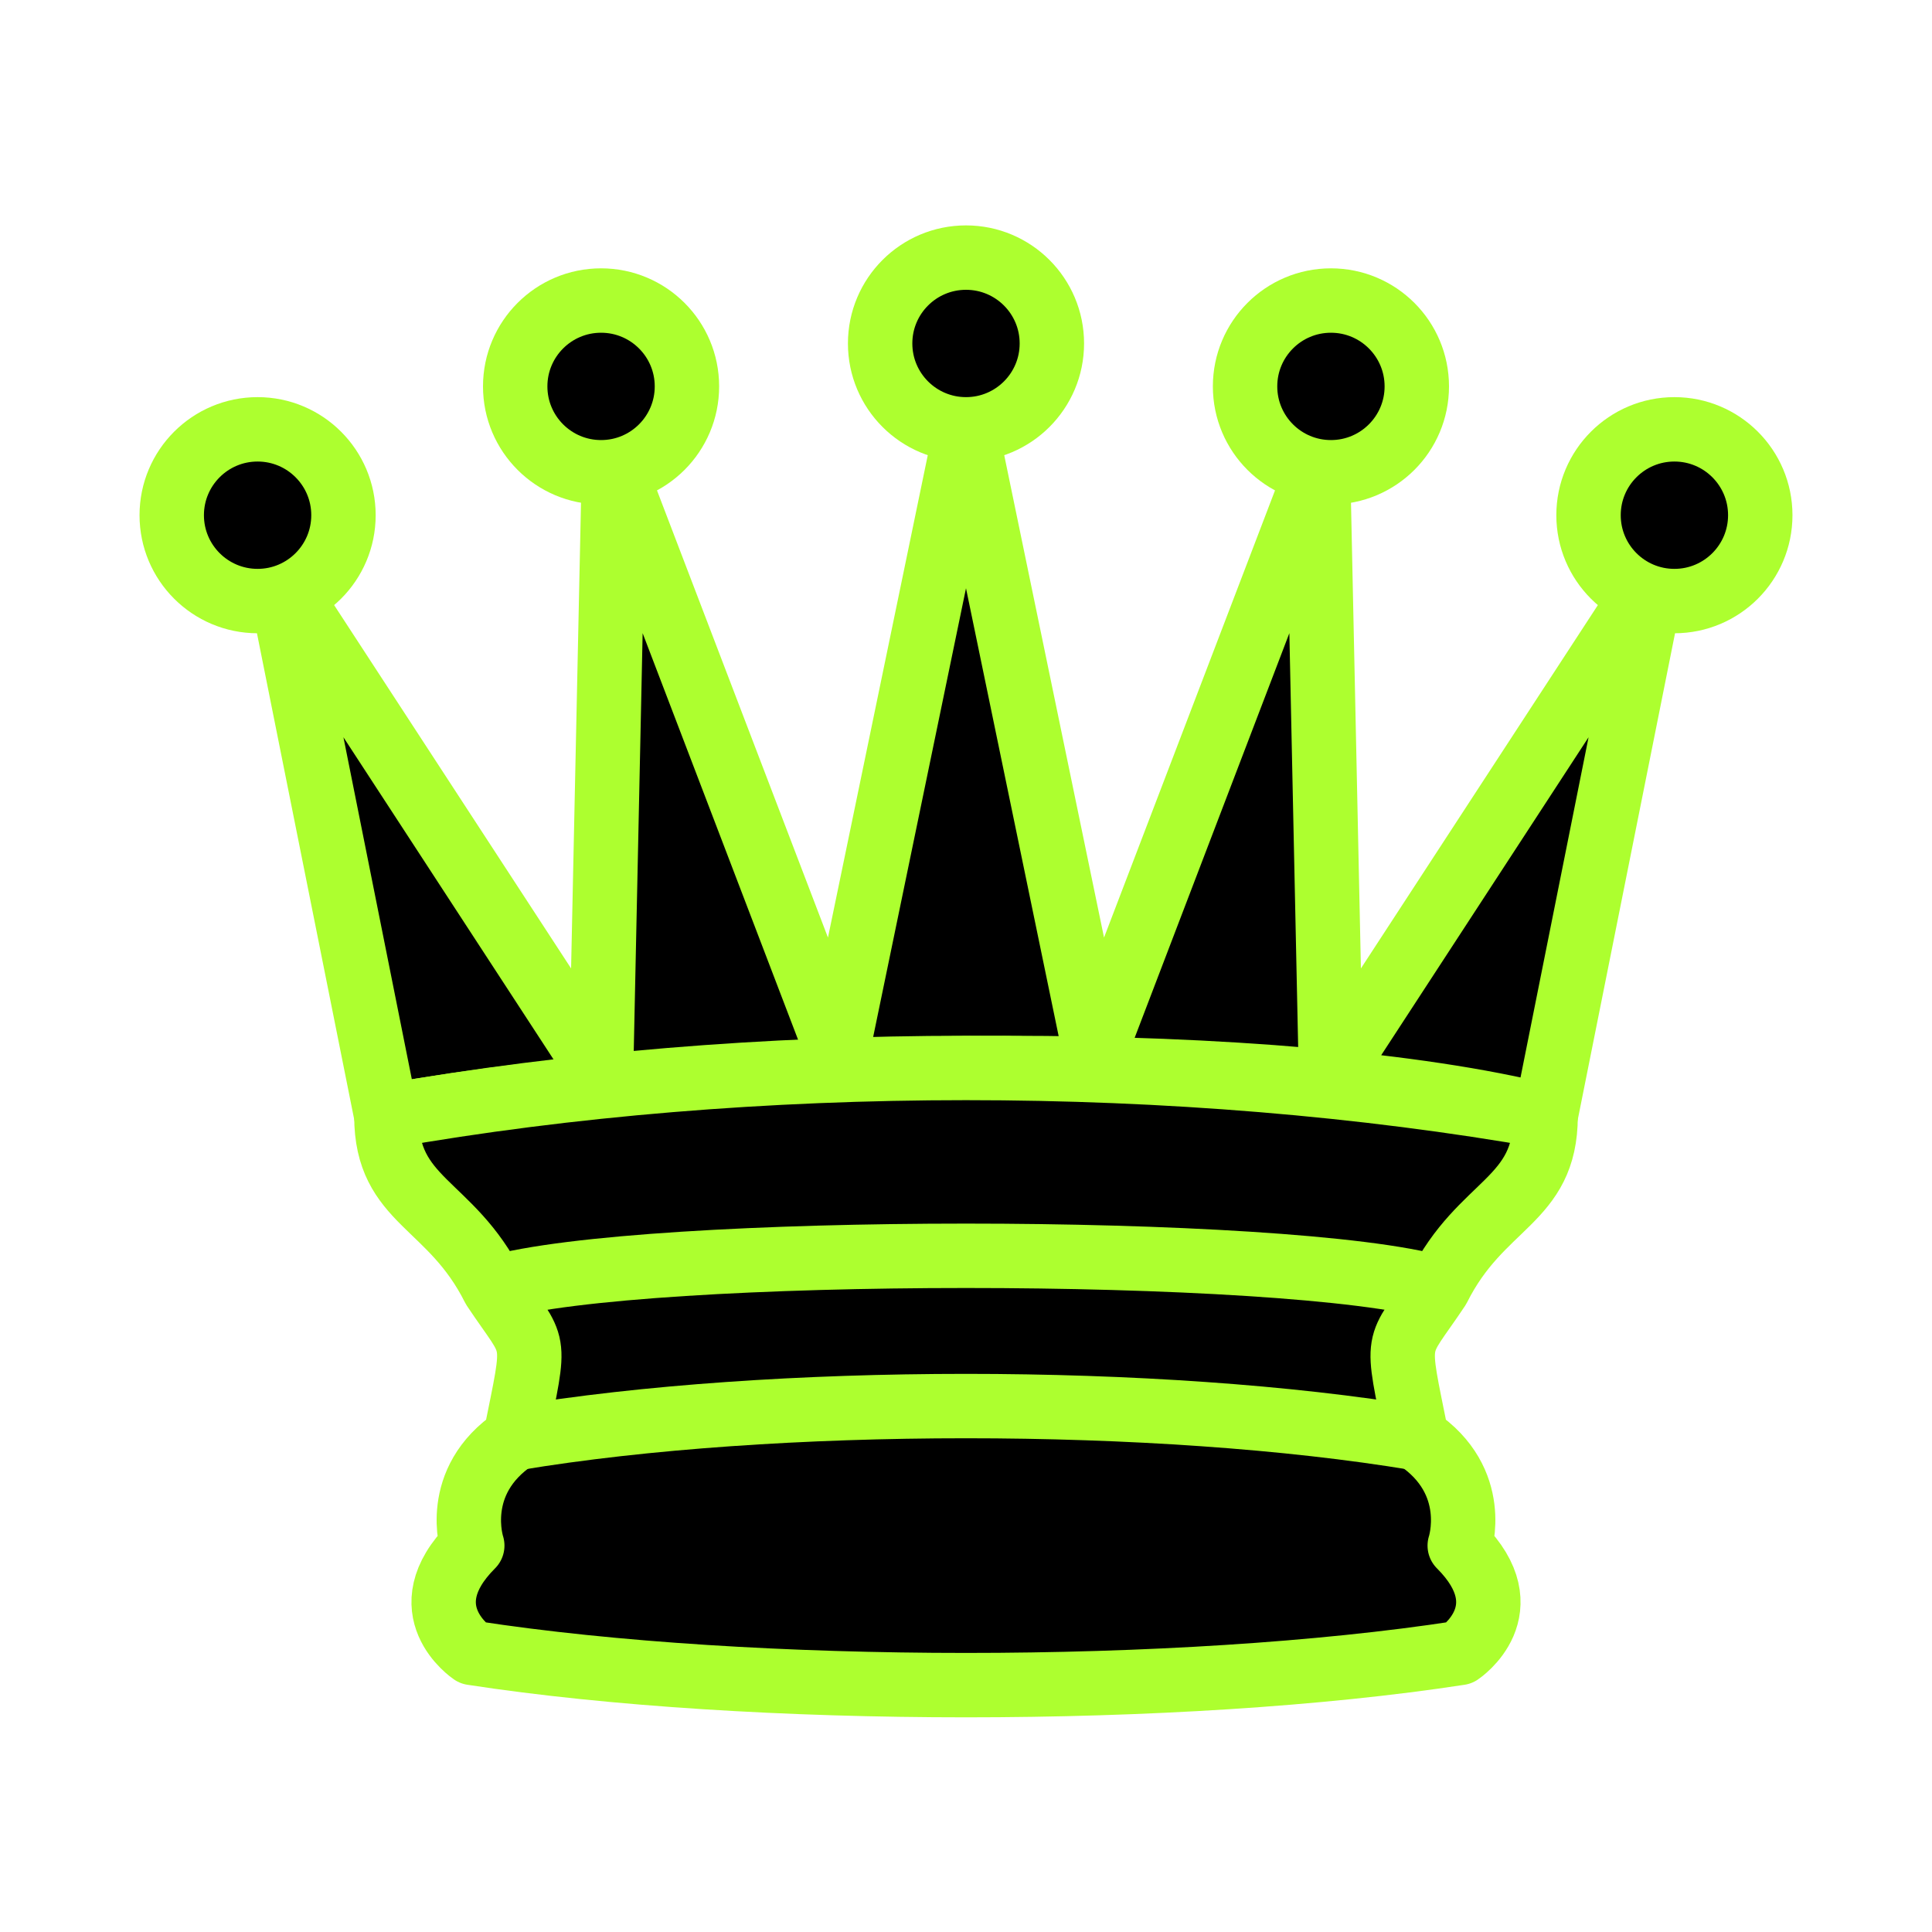
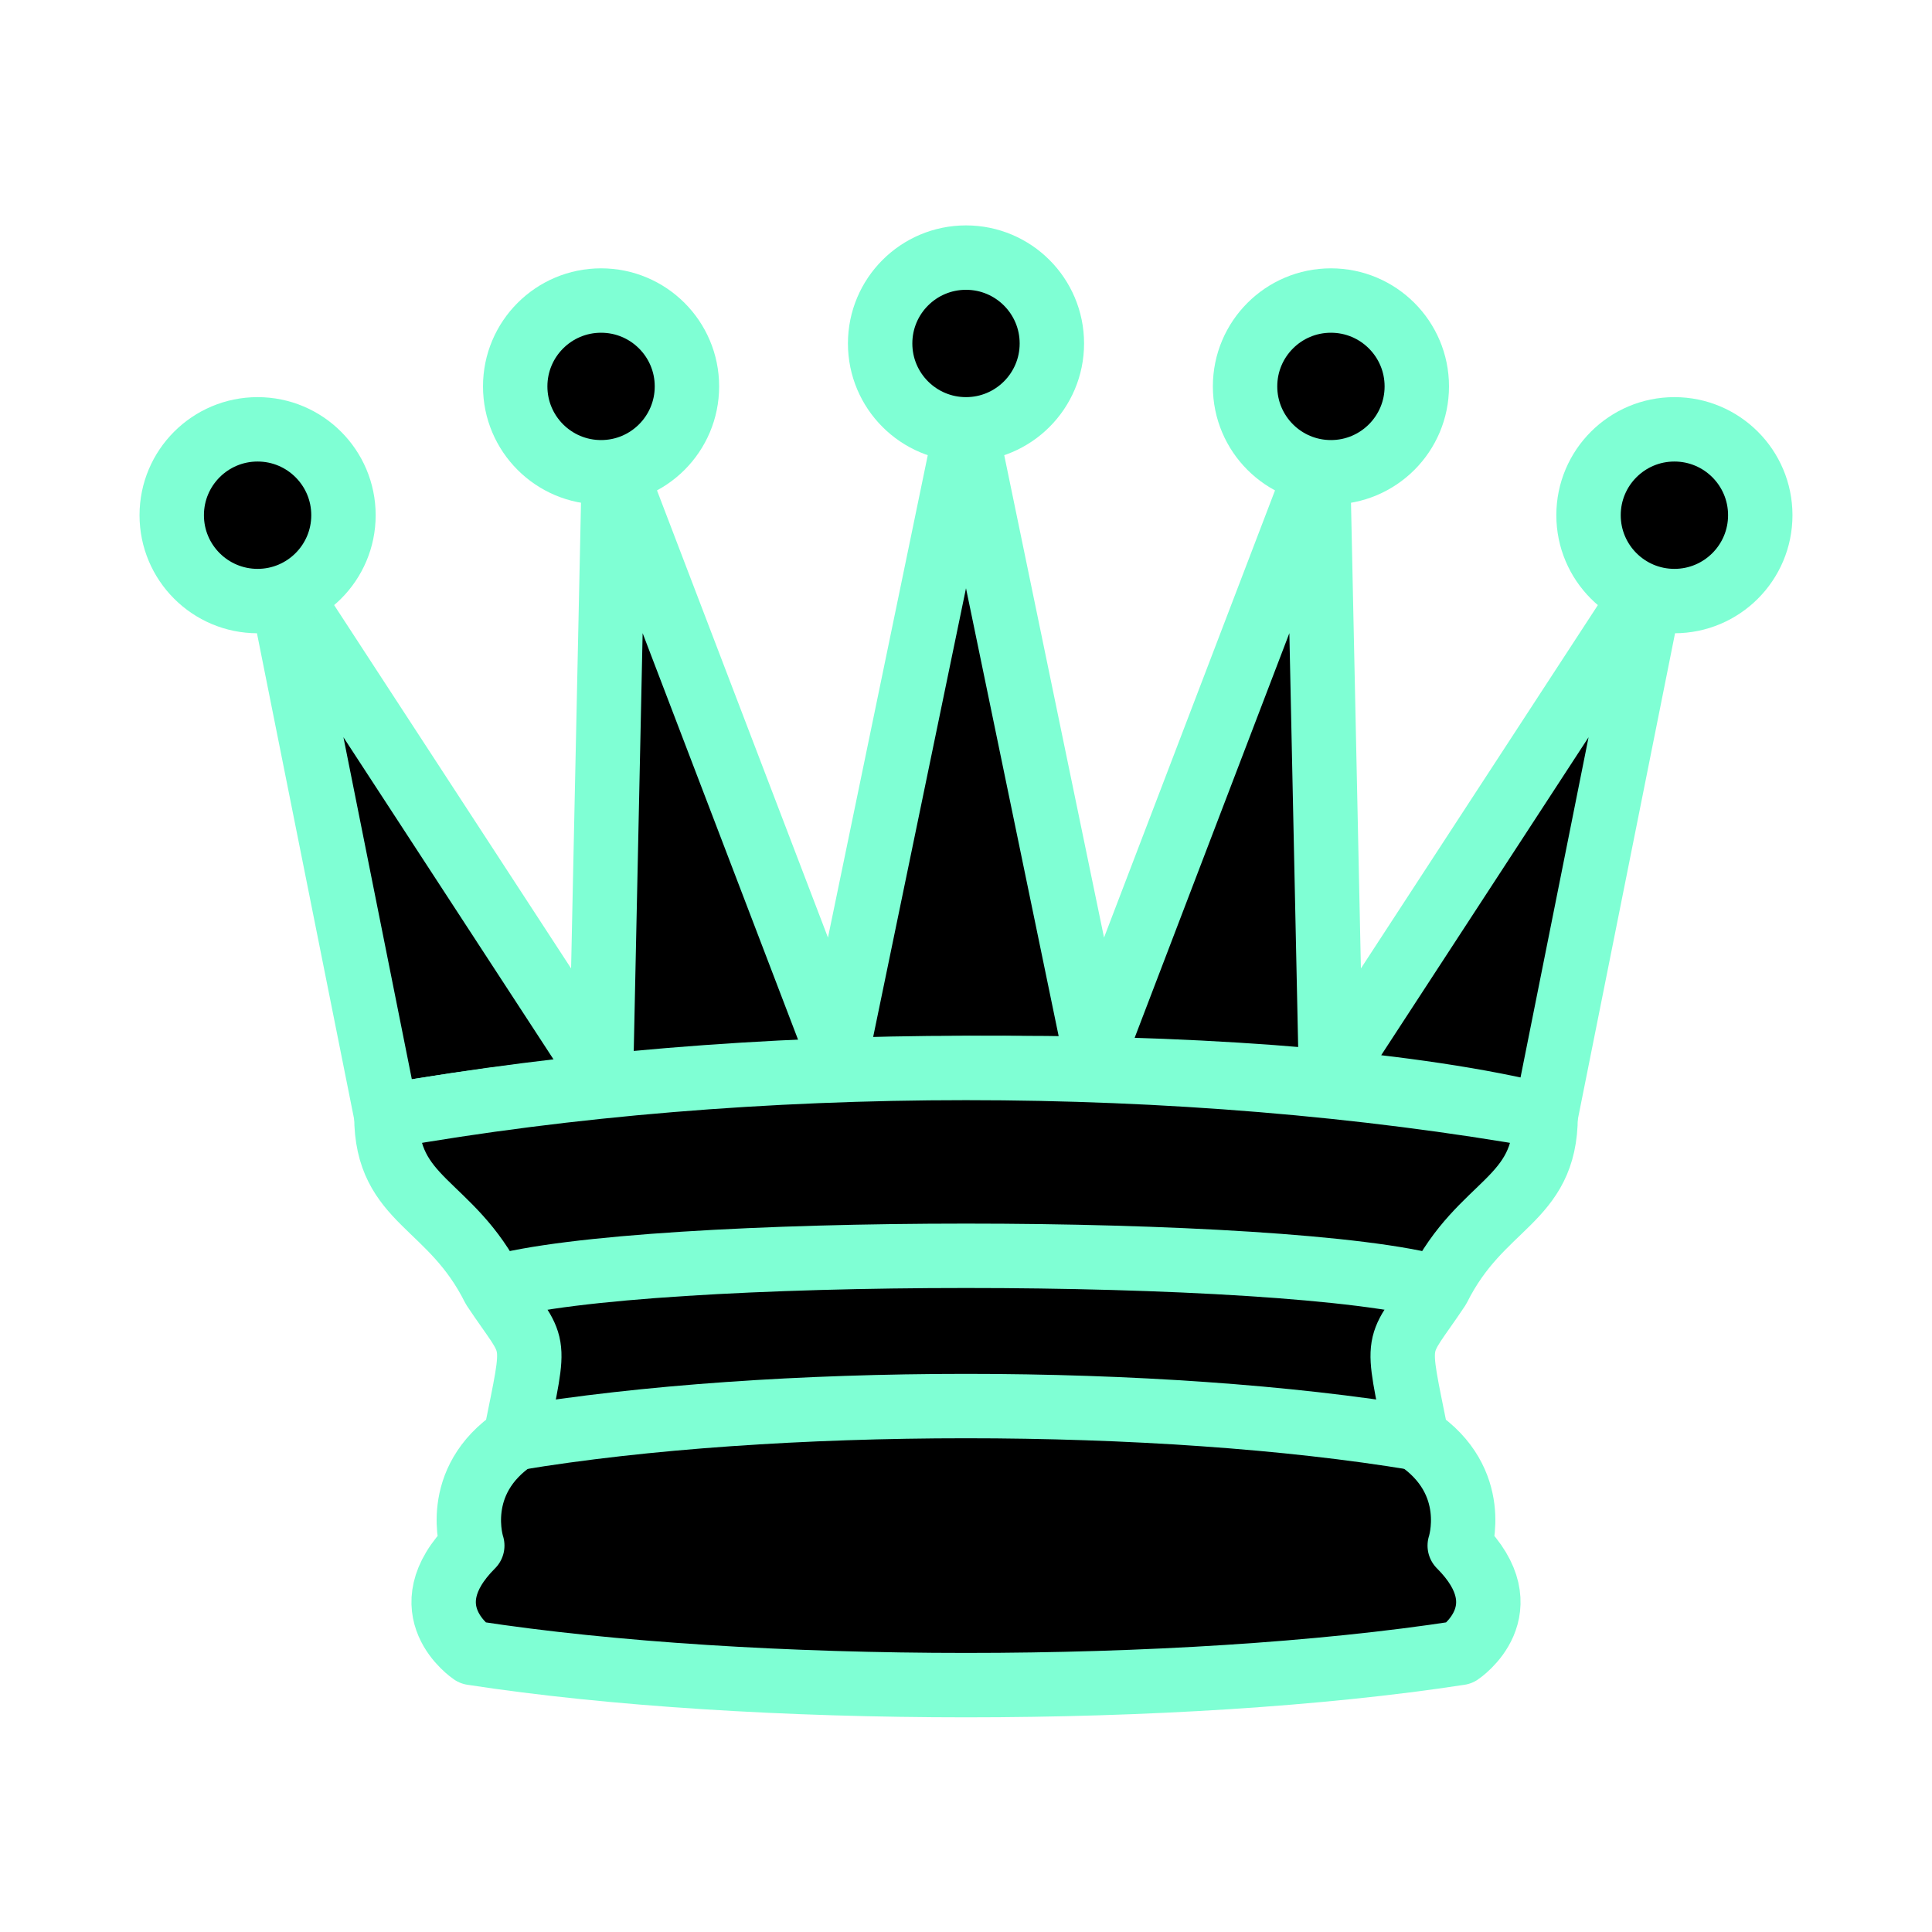
<svg xmlns="http://www.w3.org/2000/svg" version="1.1" width="45" height="45">
-   <g style="fill:#000000;stroke:#adff2f;stroke-width:1.5;stroke-linejoin:round">
+   <g style="fill:#000000;stroke:#7fffd4;stroke-width:1.5;stroke-linejoin:round">
    <path d="M 9,26 C 17.5,24.5 30,24.5 36,26 L 38.5,13.5 L 31,25 L 30.7,10.9 L 25.5,24.5 L 22.5,10 L 19.5,24.5 L 14.3,10.9 L 14,25 L 6.5,13.5 L 9,26 z" />
    <path d="M 9,26 C 9,28 10.5,28 11.5,30 C 12.5,31.5 12.5,31 12,33.5 C 10.5,34.5 11,36 11,36 C 9.5,37.5 11,38.5 11,38.5 C 17.5,39.5 27.5,39.5 34,38.5 C 34,38.5 35.5,37.5 34,36 C 34,36 34.5,34.5 33,33.5 C 32.5,31 32.5,31.5 33.5,30 C 34.5,28 36,28 36,26 C 27.5,24.5 17.5,24.5 9,26 z" />
    <path d="M 11.5,30 C 15,29 30,29 33.5,30" style="fill:none" />
    <path d="M 12,33.5 C 18,32.5 27,32.5 33,33.5" style="fill:none" />
    <circle cx="6" cy="12" r="2" />
    <circle cx="14" cy="9" r="2" />
    <circle cx="22.5" cy="8" r="2" />
    <circle cx="31" cy="9" r="2" />
    <circle cx="39" cy="12" r="2" />
  </g>
</svg>
